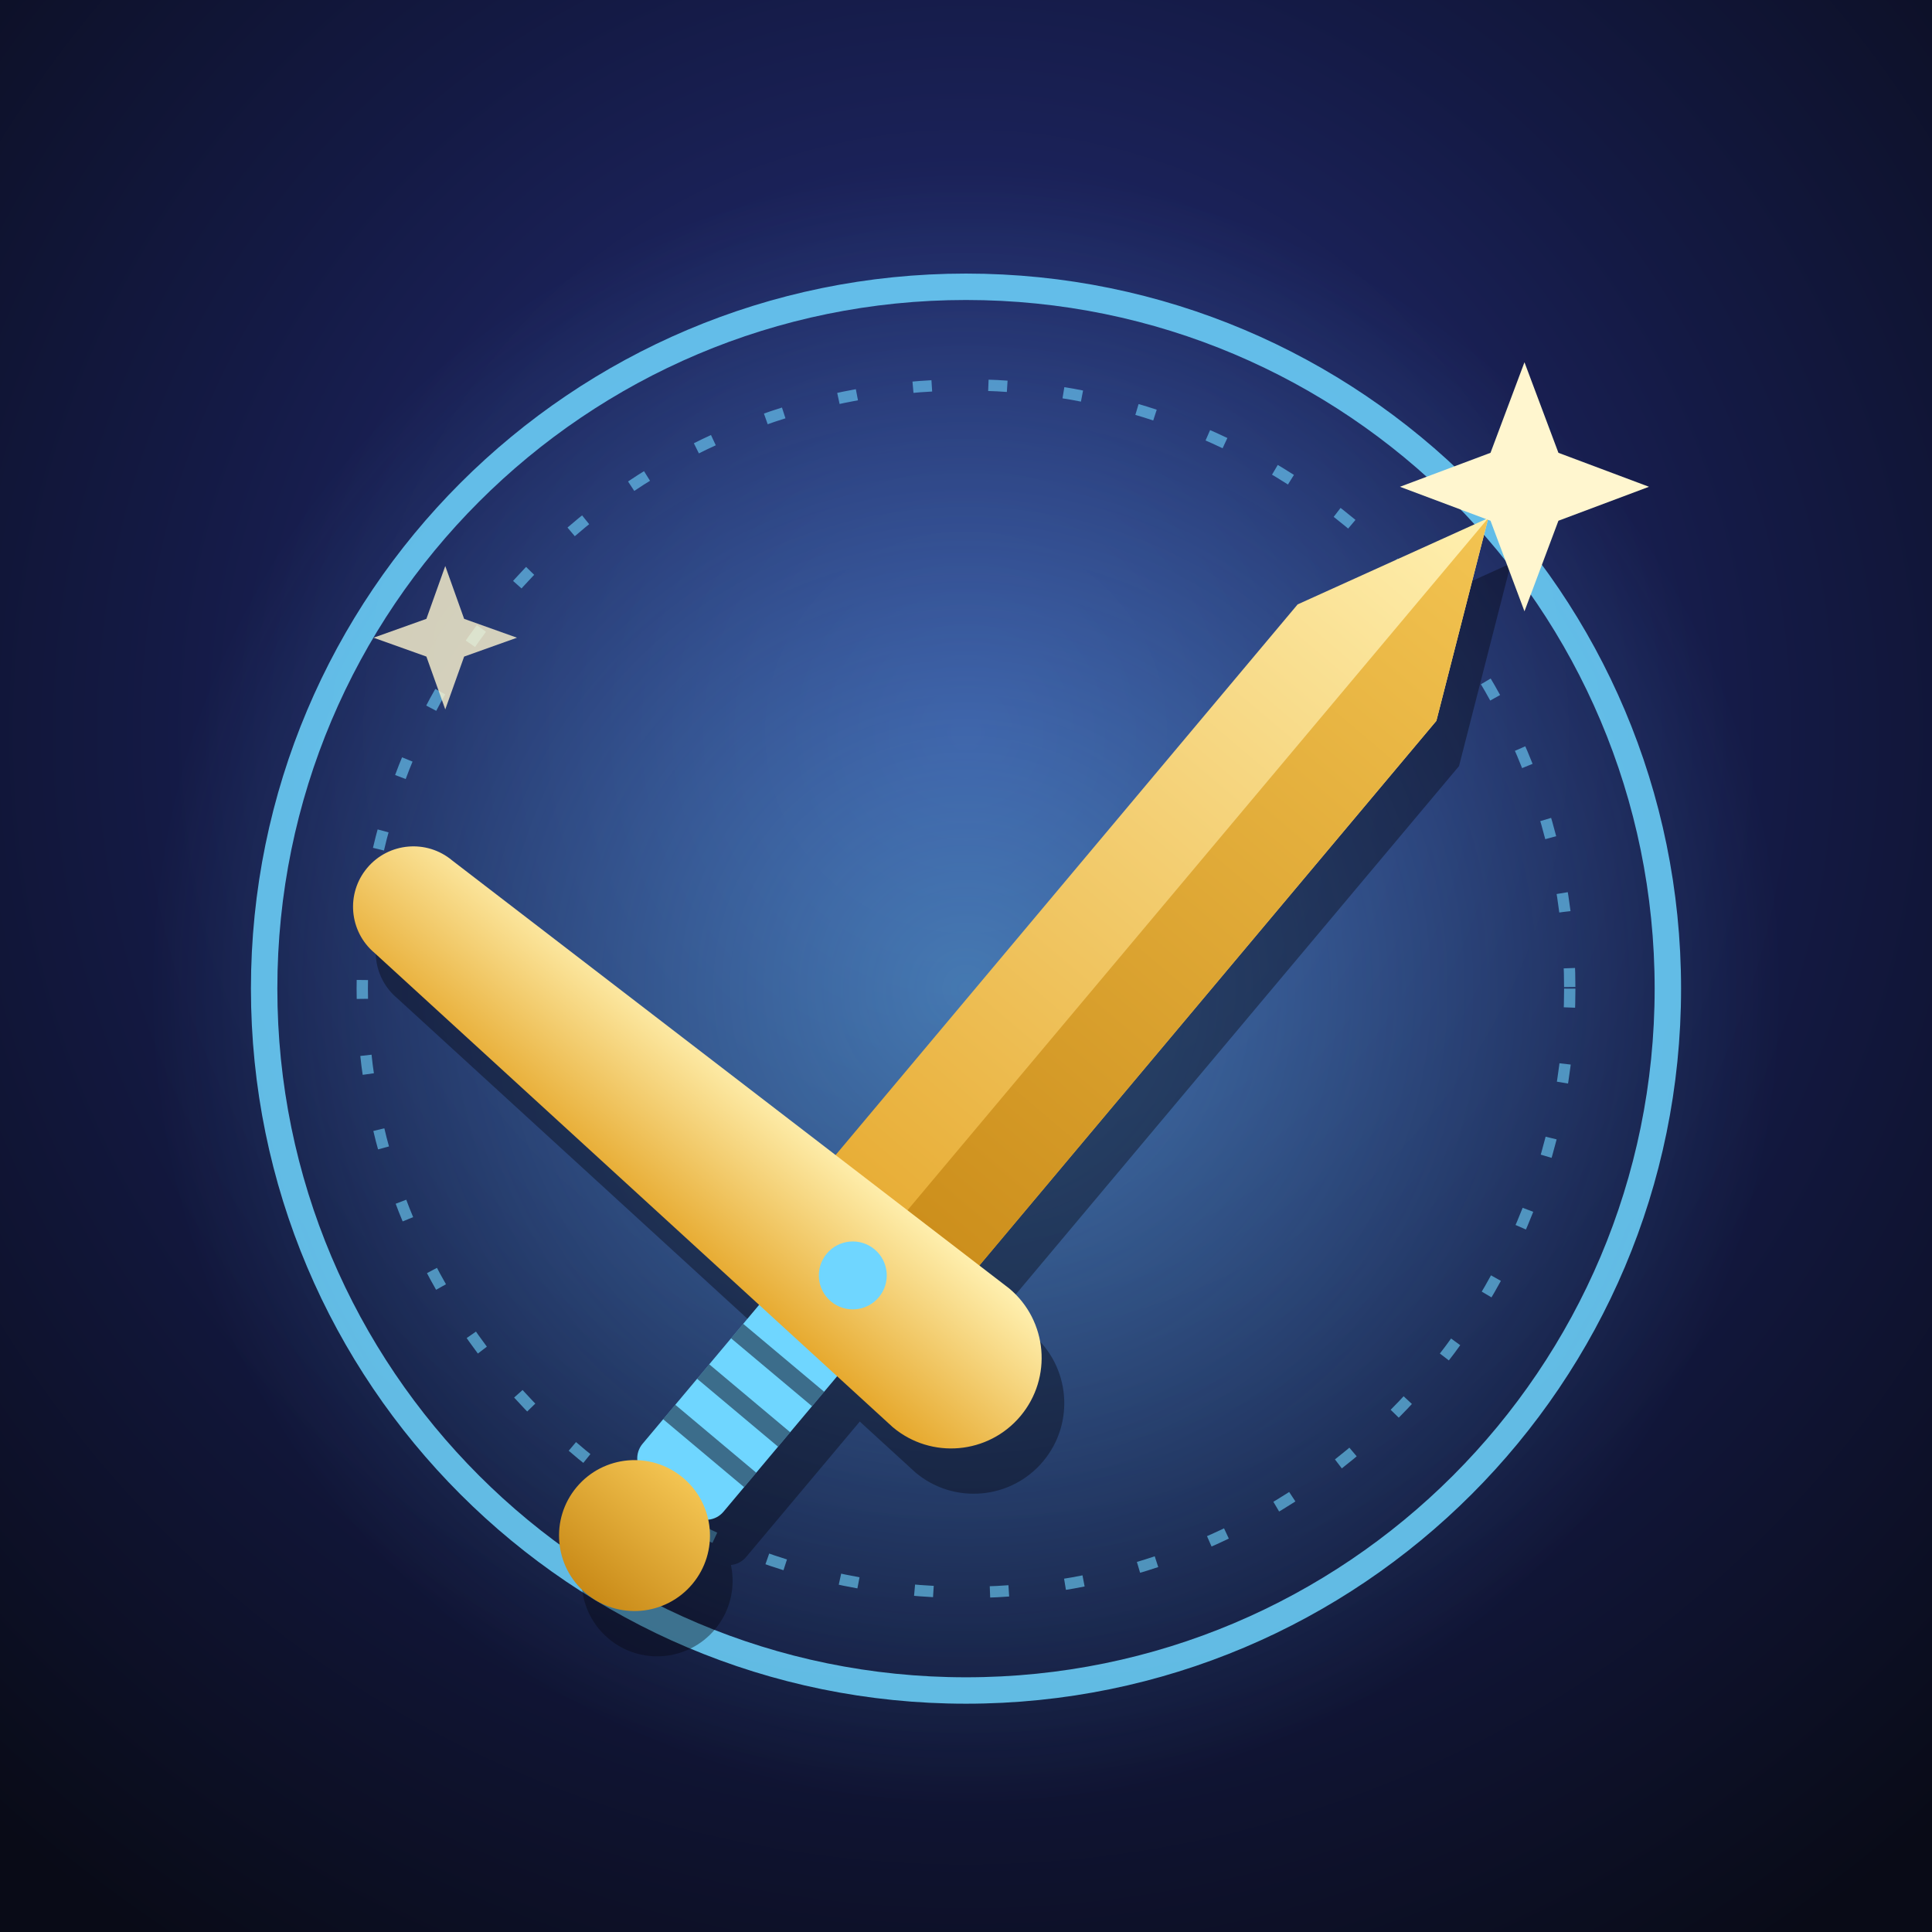
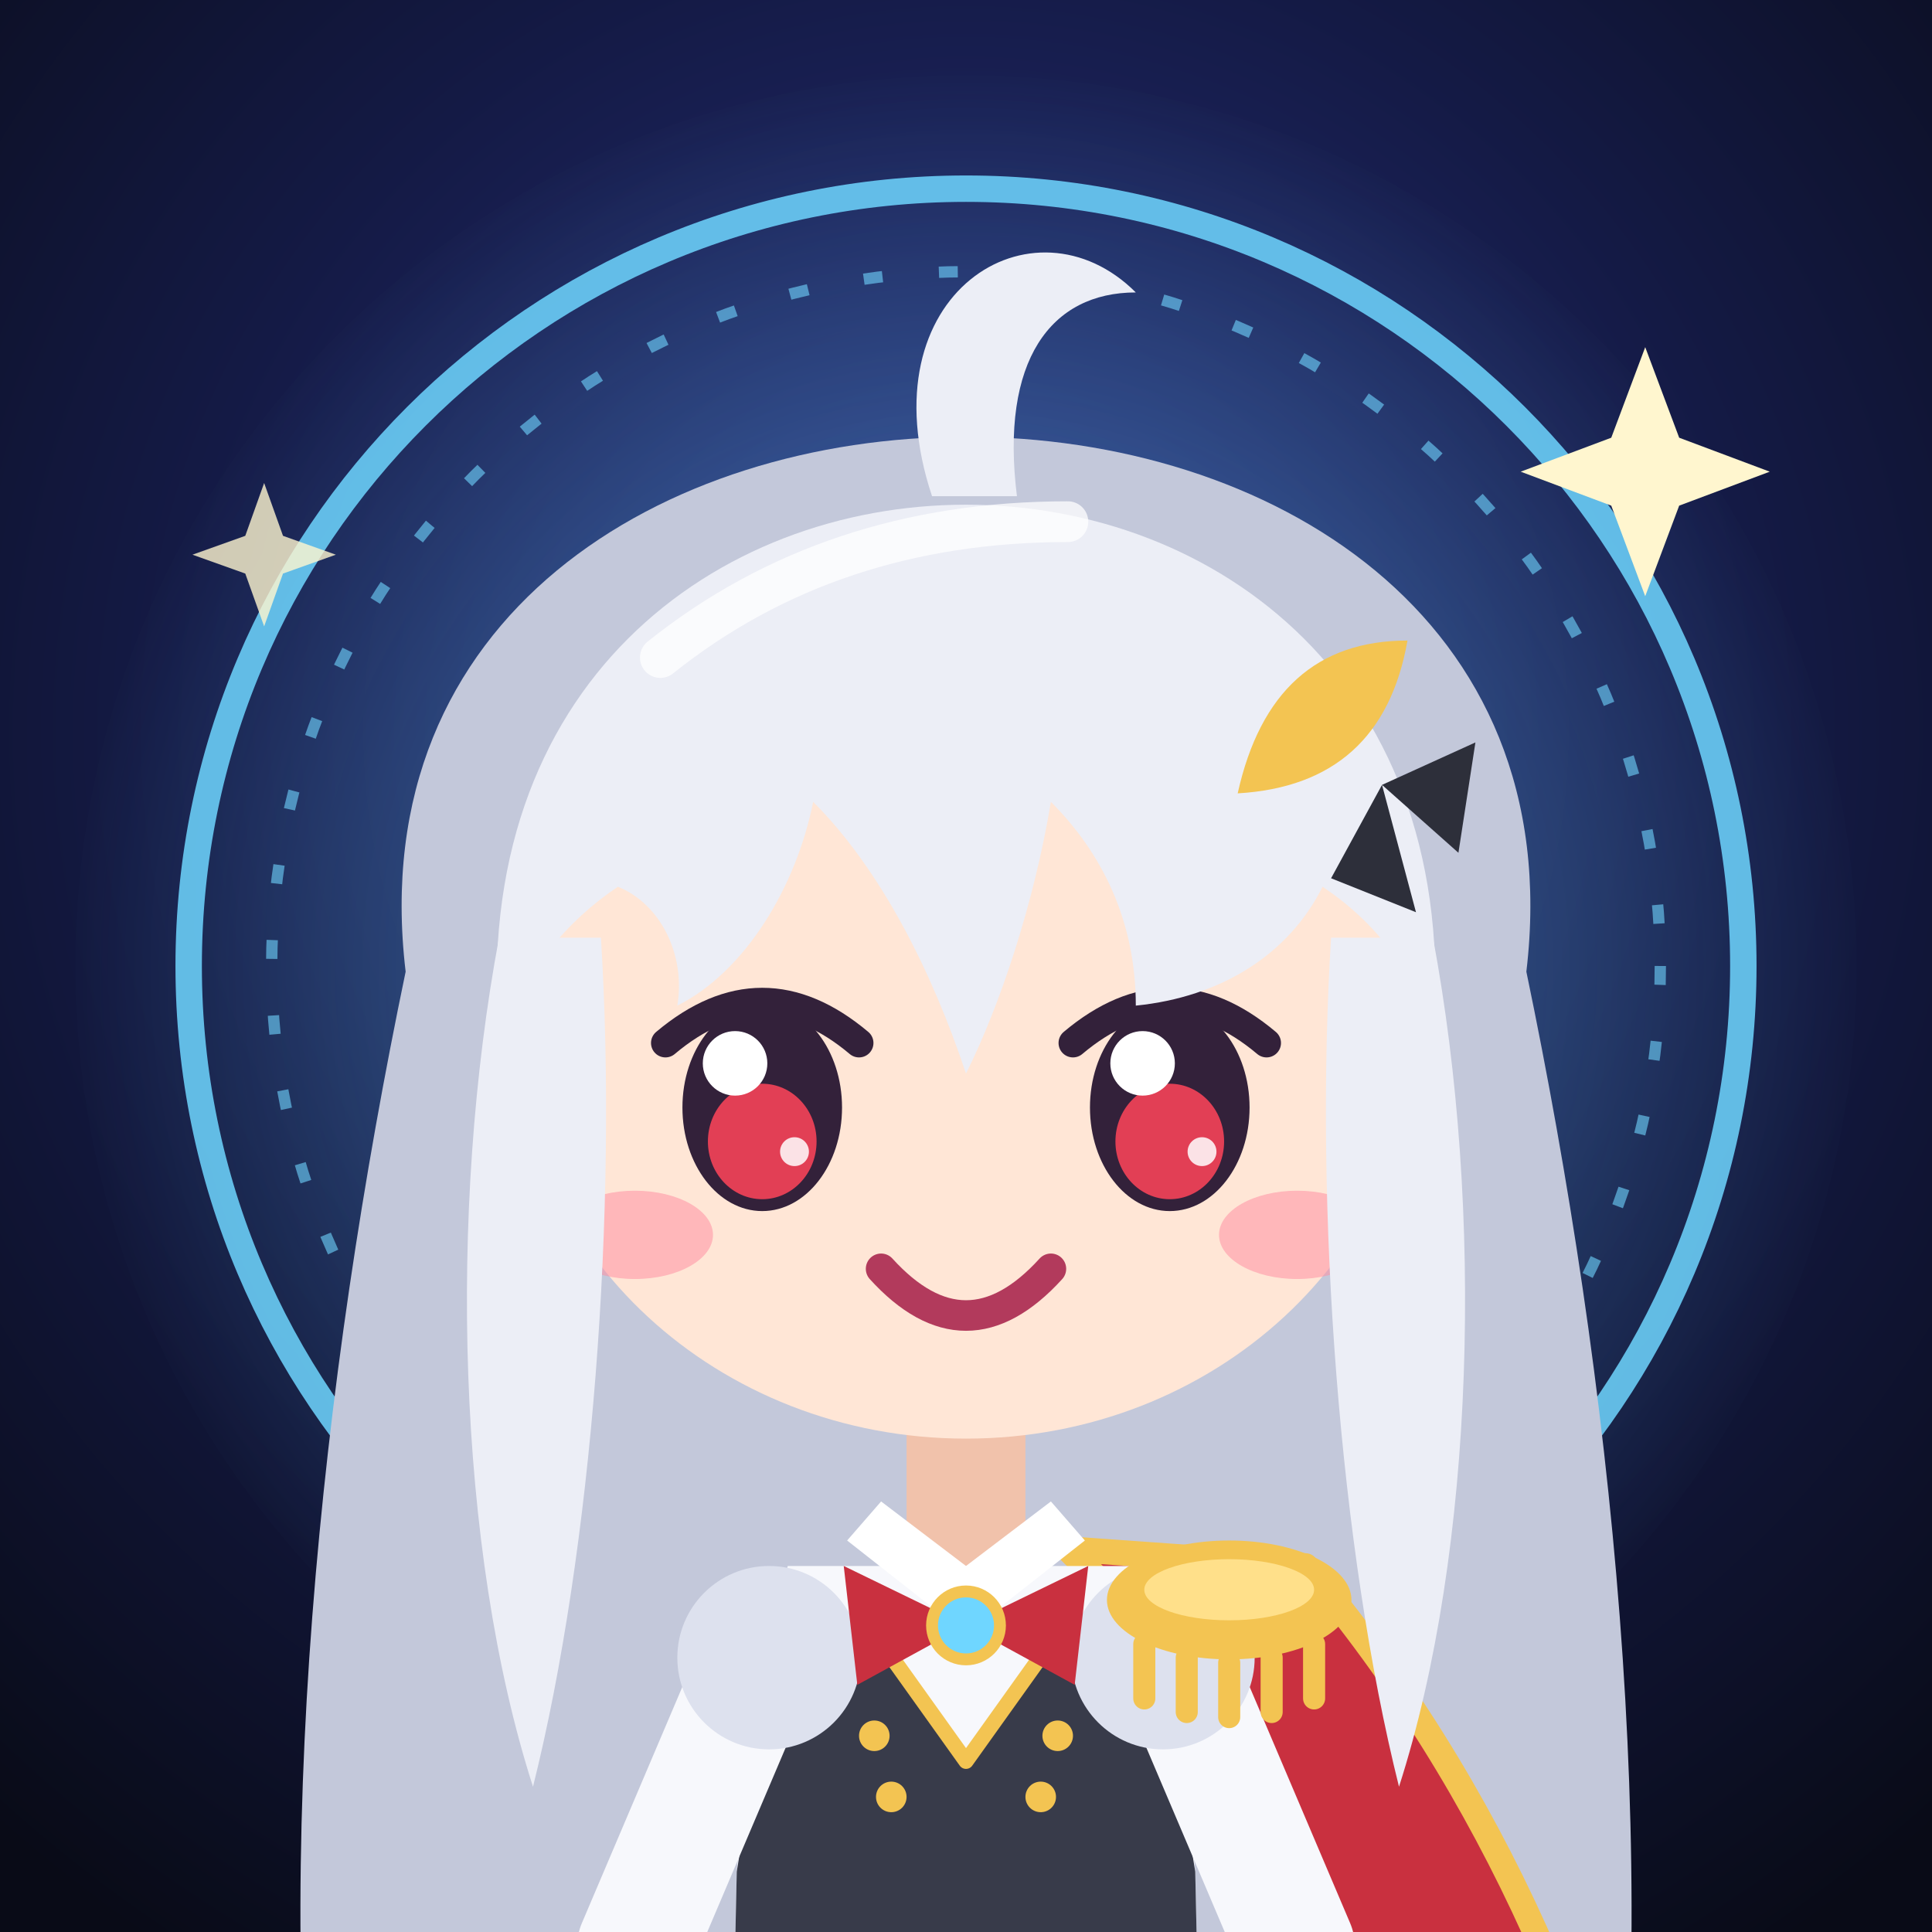
<svg xmlns="http://www.w3.org/2000/svg" viewBox="0 0 512 512">
  <defs>
    <radialGradient id="bg" cx="50%" cy="38%" r="75%">
      <stop offset="0" stop-color="#2a3486" />
      <stop offset="0.55" stop-color="#141a45" />
      <stop offset="1" stop-color="#090b17" />
    </radialGradient>
-     <linearGradient id="gold" x1="0" y1="0" x2="0" y2="1">
-       <stop offset="0" stop-color="#fff0b0" />
-       <stop offset="1" stop-color="#e6a82c" />
-     </linearGradient>
-     <linearGradient id="goldDark" x1="0" y1="0" x2="0" y2="1">
-       <stop offset="0" stop-color="#f3c452" />
-       <stop offset="1" stop-color="#c98a17" />
-     </linearGradient>
    <radialGradient id="glow" cx="50%" cy="50%" r="50%">
-       <stop offset="0" stop-color="#6fd6ff" stop-opacity="0.45" />
+       <stop offset="0" stop-color="#6fd6ff" stop-opacity="0.5" />
      <stop offset="1" stop-color="#6fd6ff" stop-opacity="0" />
    </radialGradient>
+     <clipPath id="clip">
+       <rect width="512" height="512" rx="0" />
+     </clipPath>
  </defs>
  <rect id="plate" width="512" height="512" rx="0" fill="url(#bg)" />
-   <g id="detail">
-     <circle cx="256" cy="262" r="220" fill="url(#glow)" />
-     <circle cx="256" cy="262" r="186" fill="none" stroke="#6fd6ff" stroke-width="7" opacity="0.85" />
-     <circle cx="256" cy="262" r="160" fill="none" stroke="#6fd6ff" stroke-width="3" stroke-dasharray="5 15" opacity="0.6" />
-   </g>
-   <g id="sword">
-     <g transform="translate(232 350) rotate(40)" fill="#05060f" opacity="0.4">
-       <path d="M-24 0 V-212 L0 -262 L24 -212 V0 Z" />
-       <path d="M-152 -16 A16 16 0 0 0 -152 16 L34 24 A24 24 0 0 0 34 -24 Z" />
-       <rect x="-14" y="14" width="28" height="62" rx="6" />
-       <circle cx="0" cy="90" r="20" />
+   <g clip-path="url(#clip)">
+     <g id="detail">
+       <circle cx="256" cy="256" r="236" fill="url(#glow)" />
+       <circle cx="256" cy="256" r="206" fill="none" stroke="#6fd6ff" stroke-width="7" opacity="0.85" />
+       <circle cx="256" cy="256" r="184" fill="none" stroke="#6fd6ff" stroke-width="3" stroke-dasharray="5 15" opacity="0.6" />
    </g>
-     <g transform="translate(226 338) rotate(40)">
-       <rect x="-14" y="14" width="28" height="62" rx="6" fill="#6fd6ff" />
-       <path d="M-14 31h28M-14 45h28M-14 59h28" stroke="#12162c" stroke-width="5" opacity="0.55" />
-       <circle cx="0" cy="90" r="20" fill="url(#goldDark)" />
-       <path d="M-24 0 V-212 L0 -262 L24 -212 V0 Z" fill="url(#gold)" />
-       <path d="M0 0 V-262 L24 -212 V0 Z" fill="url(#goldDark)" />
-       <path d="M-152 -16 A16 16 0 0 0 -152 16 L34 24 A24 24 0 0 0 34 -24 Z" fill="url(#gold)" />
-       <circle cx="0" cy="0" r="9" fill="#6fd6ff" />
+     <g id="heroine" transform="translate(256 262) scale(4.5) translate(-60 -57)">
+       <path d="M27 56 C22 14 98 14 93 56 C98 80 101 108 98 132 L22 132 C19 108 22 80 27 56 Z" fill="#c3c8da" />
+       <path d="M66 90 L80 91 C91 104 98 120 101 137 L87 141 C86 124 81 108 72 96 Z" fill="#c9303f" stroke="#f3c452" stroke-width="1.5" stroke-linejoin="round" />
+       <rect x="56.5" y="80" width="7" height="13" fill="#f1c2ab" />
+       <path d="M49.5 91 C48 97 47 103 46.5 109 L46 132 L74 132 L73.5 109 C73 103 72 97 70.5 91 Z" fill="#f7f8fc" />
+       <path d="M48.7 95.5 L55 95.5 L60 102.5 L65 95.5 L71.3 95.5 L73.5 109 L74 132 L46 132 L46.5 109 Z" fill="#383b4a" />
+       <path d="M55 95.5 L60 102.5 L65 95.5" fill="none" stroke="#f3c452" stroke-width="0.9" stroke-linejoin="round" />
+       <circle cx="54.6" cy="101" r="0.9" fill="#f3c452" />
+       <circle cx="65.4" cy="101" r="0.9" fill="#f3c452" />
+       <circle cx="55.6" cy="104.6" r="0.9" fill="#f3c452" />
+       <circle cx="64.4" cy="104.6" r="0.9" fill="#f3c452" />
+       <path d="M48 96 L40.6 113.4" stroke="#f7f8fc" stroke-width="7" stroke-linecap="round" />
+       <circle cx="48.4" cy="96.4" r="5.4" fill="#dde1ee" />
+       <path d="M72 96 L79.4 113.4" stroke="#f7f8fc" stroke-width="7" stroke-linecap="round" />
+       <circle cx="71.6" cy="96.4" r="5.4" fill="#dde1ee" />
+       <path d="M70.5 95.6 v3.2 M73 96.4 v3.2 M75.5 96.7 v3.2 M78 96.4 v3.2 M80.5 95.6 v3.2" stroke="#f3c452" stroke-width="1.3" stroke-linecap="round" />
+       <ellipse cx="75.5" cy="93" rx="7.2" ry="3.5" fill="#f3c452" />
+       <ellipse cx="75.5" cy="92.4" rx="5" ry="1.8" fill="#ffe08a" />
+       <path d="M53 89.5 L60 95 L67 89.5 L65 87.2 L60 91 L55 87.2 Z" fill="#fff" />
+       <path d="M60 94.5 L52.8 91 L53.6 98 Z M60 94.5 L67.2 91 L66.4 98 Z" fill="#c9303f" />
+       <circle cx="60" cy="94.5" r="2" fill="#6fd6ff" stroke="#f3c452" stroke-width="0.7" />
+       <ellipse cx="60" cy="59" rx="26.5" ry="24.5" fill="#ffe6d6" />
+       <ellipse cx="40.5" cy="71.5" rx="4.6" ry="2.6" fill="#ff8fa3" opacity="0.55" />
+       <ellipse cx="79.5" cy="71.5" rx="4.6" ry="2.6" fill="#ff8fa3" opacity="0.55" />
+       <ellipse cx="48" cy="64" rx="4.7" ry="6.1" fill="#33213a" />
+       <ellipse cx="48" cy="66" rx="3.2" ry="3.4" fill="#e23f55" />
+       <circle cx="46.4" cy="61.4" r="1.9" fill="#fff" />
+       <circle cx="49.9" cy="66.6" r="0.85" fill="#fff" opacity="0.85" />
+       <path d="M42.3 60.2 Q48 55.4 53.7 60.2" fill="none" stroke="#33213a" stroke-width="1.7" stroke-linecap="round" />
+       <ellipse cx="72" cy="64" rx="4.7" ry="6.1" fill="#33213a" />
+       <ellipse cx="72" cy="66" rx="3.2" ry="3.4" fill="#e23f55" />
+       <circle cx="70.4" cy="61.4" r="1.9" fill="#fff" />
+       <circle cx="73.9" cy="66.6" r="0.85" fill="#fff" opacity="0.85" />
+       <path d="M66.3 60.2 Q72 55.4 77.7 60.2" fill="none" stroke="#33213a" stroke-width="1.7" stroke-linecap="round" />
+       <path d="M55 73.5 Q60 79 65 73.5" fill="none" stroke="#b23a5c" stroke-width="1.8" stroke-linecap="round" />
+       <path d="M32.5 60 C29 18 91 18 87.5 60 C86.5 56 84 53 81 51 C79 55 75 57.5 70 58 C70 53 68 49 65 46 C64 52 62 58 60 62 C58 56 55 50 51 46 C50 51 47 56 43 58 C43.5 55 42 52 39.5 51 C36.5 53 34 56 32.5 60 Z" fill="#eceef6" />
+       <path d="M32.5 54 C29.5 70 30 90 34.5 104 C38 90 39.5 70 38.5 54 Z" fill="#eceef6" />
+       <path d="M87.5 54 C90.5 70 90 90 85.5 104 C82 90 80.5 70 81.5 54 Z" fill="#eceef6" />
+       <path d="M42 37.5 Q52 29.5 66 29.5" fill="none" stroke="#fff" stroke-opacity="0.75" stroke-width="2.4" stroke-linecap="round" />
+       <path d="M58 28 C54 16 64 10 70 16 C65 16 62 20 63 28 Z" fill="#eceef6" />
+       <path d="M84.5 45 L90 42.5 L89 49 Z M84.5 45 L86.5 52.5 L81.5 50.5 Z" fill="#2d2f3a" />
+       <path d="M76 45.5 Q78 36.5 86 36.5 Q84.5 45 76 45.5 Z" fill="#f3c452" />
+     </g>
+     <g id="spark" fill="#fff6cf">
+       <path d="M436 92 l9 24 24 9 -24 9 -9 24 -9 -24 -24 -9 24 -9 z" />
+       <path d="M70 128 l5 14 14 5 -14 5 -5 14 -5 -14 -14 -5 14 -5 z" opacity="0.8" />
    </g>
  </g>
-   <g id="spark" fill="#fff6cf">
-     <path d="M404 96 l9 24 24 9 -24 9 -9 24 -9 -24 -24 -9 24 -9 z" />
-     <path d="M118 150 l5 14 14 5 -14 5 -5 14 -5 -14 -14 -5 14 -5 z" opacity="0.8" />
-   </g>
</svg>
